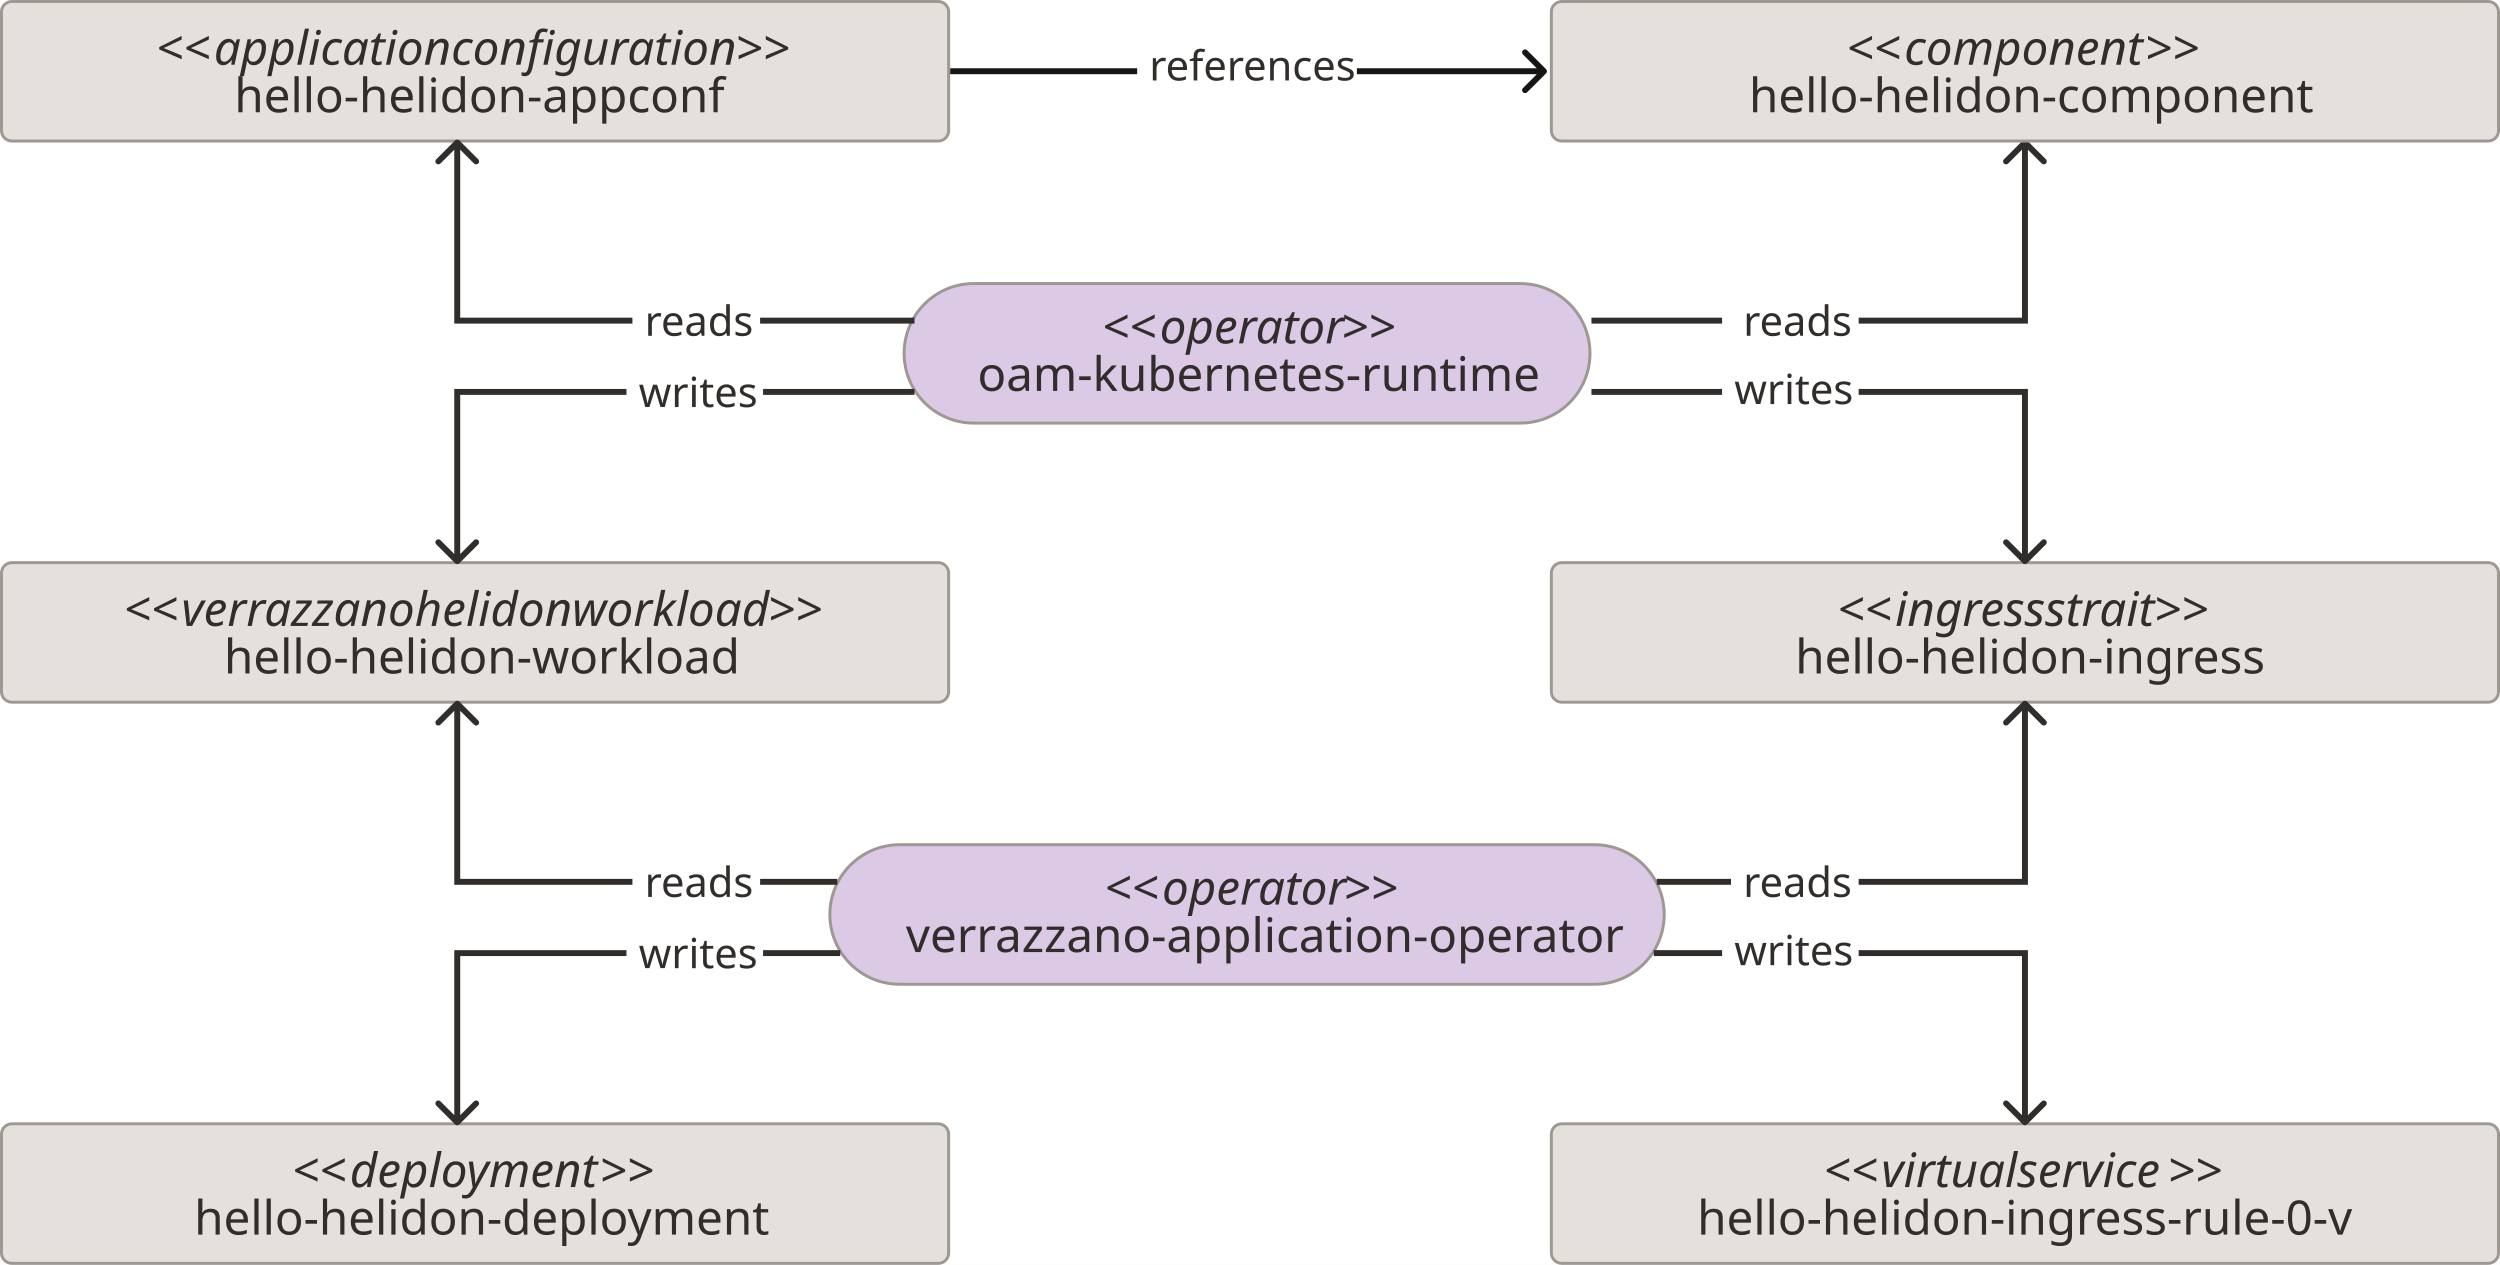
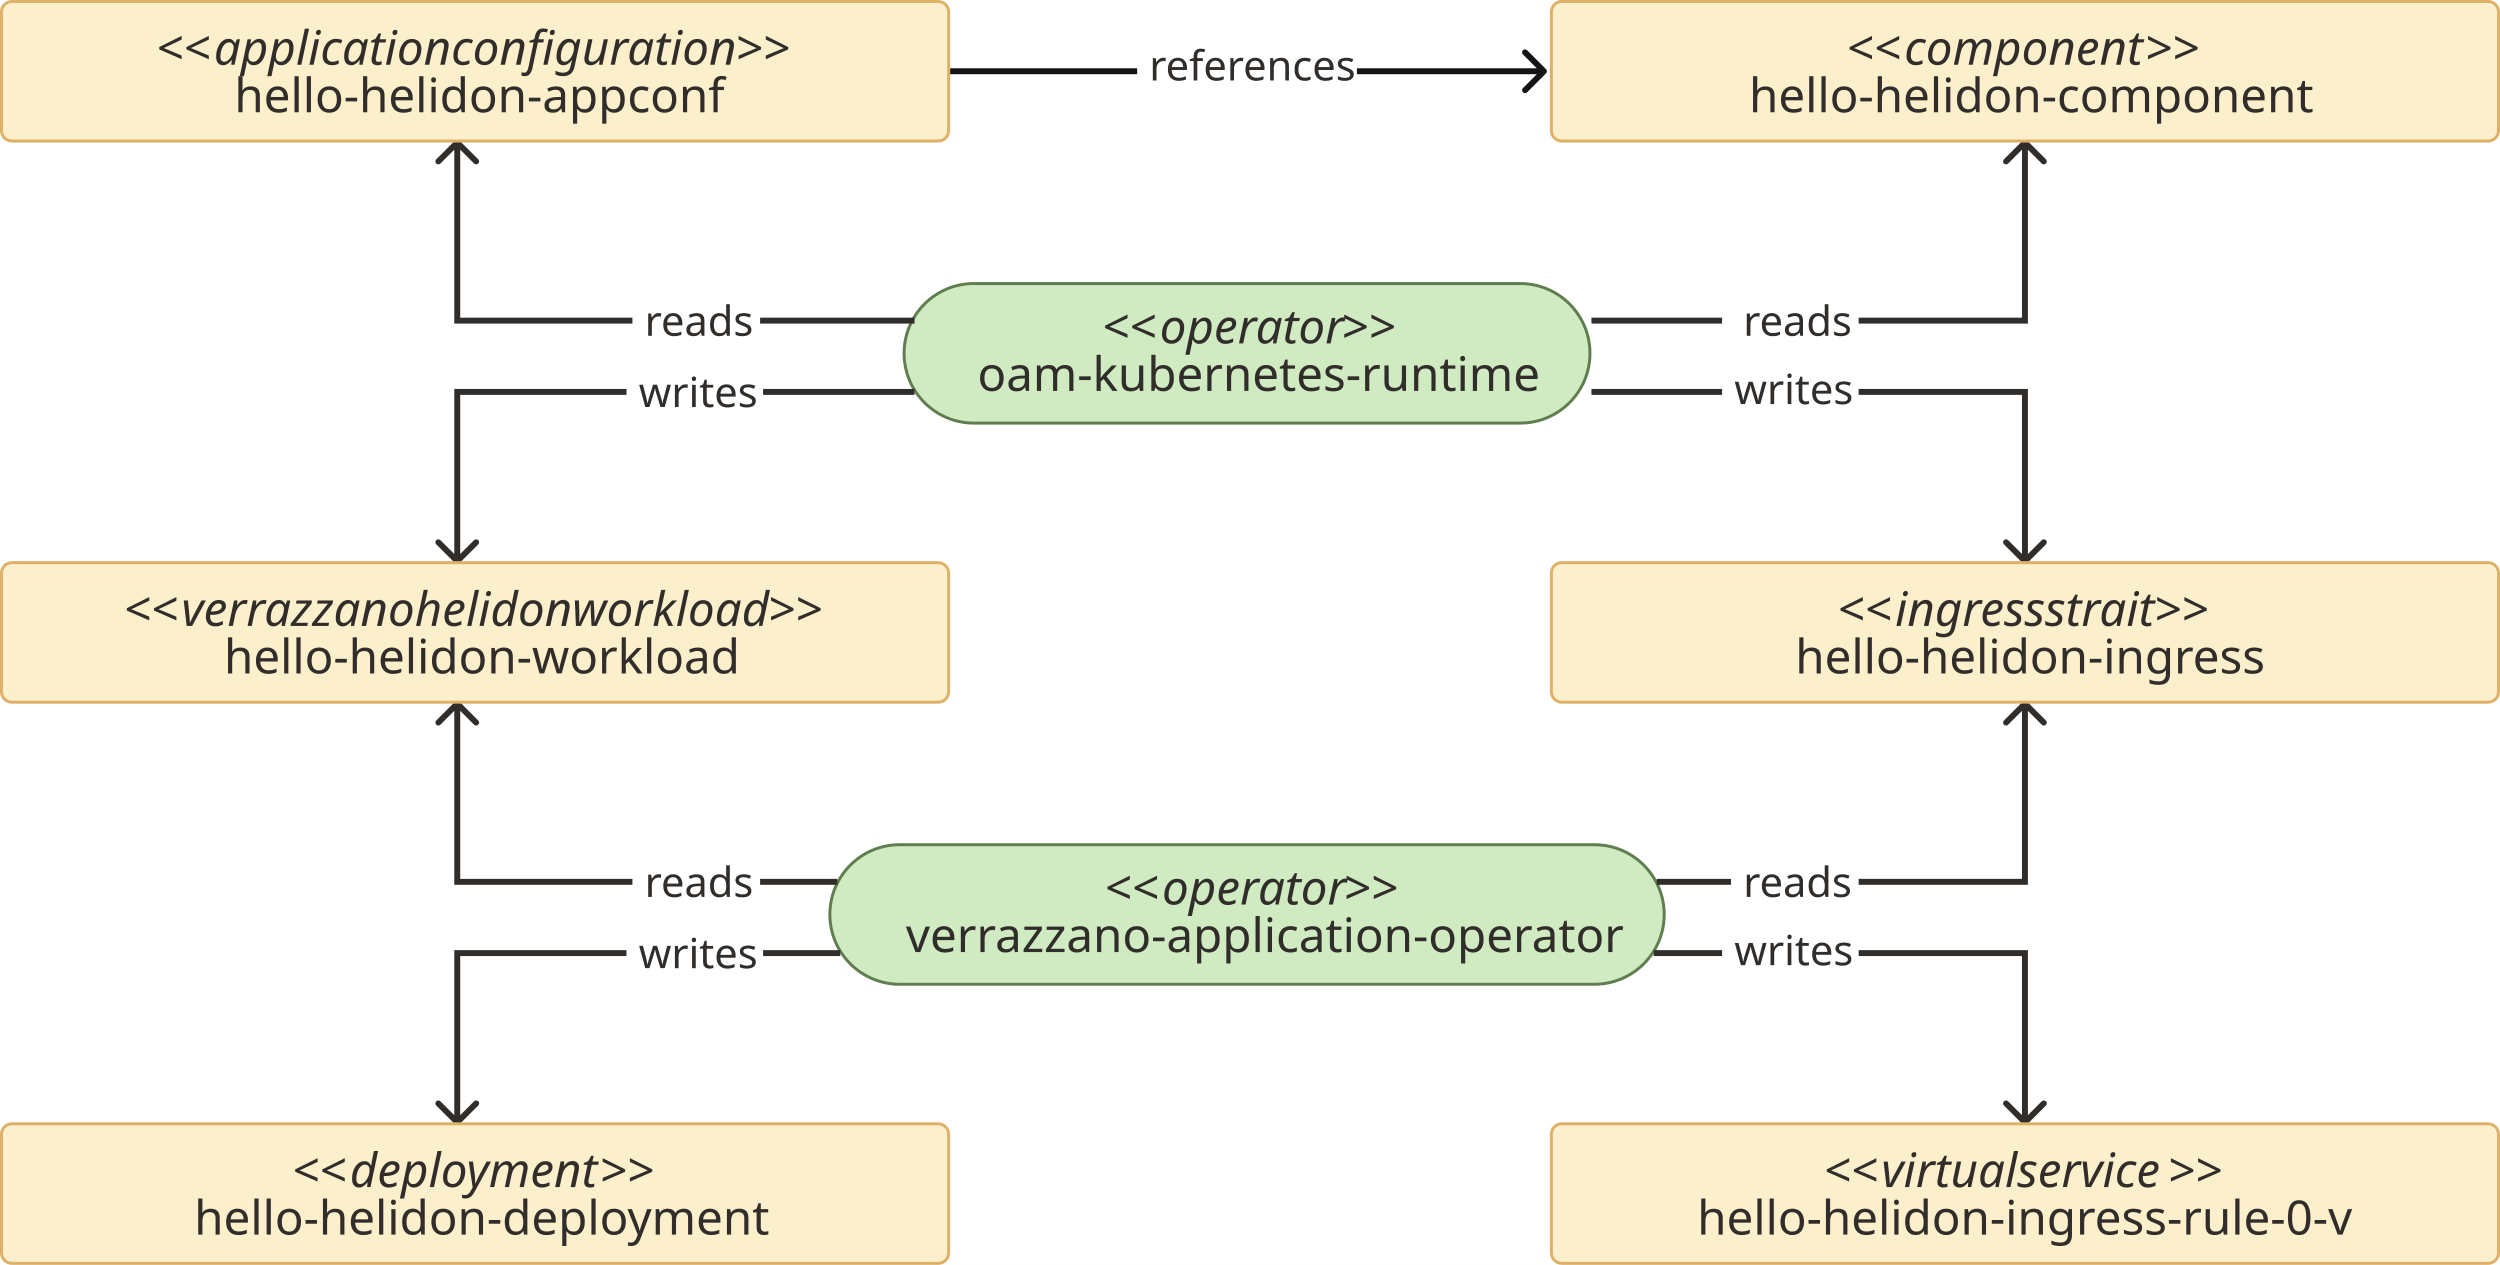
<svg xmlns="http://www.w3.org/2000/svg" width="842" height="426" viewBox="0 0 842 426" fill="none">
-   <g id="hello-helidon" clip-path="url(#clip0_0_5163)">
+   <g id="hello-helidon" clip-path="url(#clip0_3445_135259)">
    <rect width="842" height="426" fill="white" />
    <path id="Vector 22" d="M520.707 24.707C521.098 24.317 521.098 23.683 520.707 23.293L514.343 16.929C513.953 16.538 513.319 16.538 512.929 16.929C512.538 17.32 512.538 17.953 512.929 18.343L518.586 24L512.929 29.657C512.538 30.047 512.538 30.681 512.929 31.071C513.319 31.462 513.953 31.462 514.343 31.071L520.707 24.707ZM320 25L520 25L520 23L320 23L320 25Z" fill="#161513" />
-     <g id="Text Block">
-       <rect x="0.5" y="0.5" width="319" height="47" rx="3.5" fill="#E4E1DD" />
-       <g id="Text box: Neutral / medium / solidâ¨Use: Left justified, multi-line block of text. Lorem ipsum dolor sit amet, consectetuer.">
-         <text fill="#312D2A" xml:space="preserve" style="white-space: pre" font-family="Oracle Sans" font-size="16" letter-spacing="0em">
-           <tspan x="52.836" y="21.816">&lt;&lt;</tspan>
-           <tspan x="247.977" y="21.816">&gt;&gt;
- </tspan>
-           <tspan x="78.922" y="37.816">hello-helidon-appconf</tspan>
-         </text>
-         <text fill="#312D2A" xml:space="preserve" style="white-space: pre" font-family="Oracle Sans" font-size="16" font-style="italic" letter-spacing="0em">
-           <tspan x="72.023" y="21.816">applicationconfiguration</tspan>
-         </text>
-       </g>
-       <rect x="0.5" y="0.5" width="319" height="47" rx="3.5" stroke="#9E9892" />
-     </g>
-     <g id="Text Block_2">
-       <rect x="0.5" y="189.5" width="319" height="47" rx="3.5" fill="#E4E1DD" />
-       <g id="Text box: Neutral / medium / solidâ¨Use: Left justified, multi-line block of text. Lorem ipsum dolor sit amet, consectetuer._2">
-         <text fill="#312D2A" xml:space="preserve" style="white-space: pre" font-family="Oracle Sans" font-size="16" letter-spacing="0em">
-           <tspan x="41.922" y="210.816">&lt;&lt;</tspan>
-           <tspan x="258.891" y="210.816">&gt;&gt;
- </tspan>
-           <tspan x="75.438" y="226.816">hello-helidon-workload</tspan>
-         </text>
-         <text fill="#312D2A" xml:space="preserve" style="white-space: pre" font-family="Oracle Sans" font-size="16" font-style="italic" letter-spacing="0em">
-           <tspan x="61.109" y="210.816">verrazzanohelidonworkload</tspan>
-         </text>
-       </g>
-       <rect x="0.5" y="189.5" width="319" height="47" rx="3.5" stroke="#9E9892" />
-     </g>
-     <g id="Text Block_3">
-       <rect x="0.5" y="378.5" width="319" height="47" rx="3.5" fill="#E4E1DD" />
-       <g id="Text box: Neutral / medium / solidâ¨Use: Left justified, multi-line block of text. Lorem ipsum dolor sit amet, consectetuer._3">
-         <text fill="#312D2A" xml:space="preserve" style="white-space: pre" font-family="Oracle Sans" font-size="16" letter-spacing="0em">
-           <tspan x="98.617" y="399.816">&lt;&lt;</tspan>
-           <tspan x="202.195" y="399.816">&gt;&gt;
- </tspan>
-           <tspan x="65.406" y="415.816">hello-helidon-deployment</tspan>
-         </text>
-         <text fill="#312D2A" xml:space="preserve" style="white-space: pre" font-family="Oracle Sans" font-size="16" font-style="italic" letter-spacing="0em">
-           <tspan x="117.805" y="399.816">deployment</tspan>
-         </text>
-       </g>
-       <rect x="0.5" y="378.5" width="319" height="47" rx="3.5" stroke="#9E9892" />
-     </g>
    <g id="Start/End">
-       <rect id="Rectangle 705" x="304.5" y="95.5" width="231" height="47" rx="23.5" fill="#DBC9E5" stroke="#9E9892" />
+       <rect id="Rectangle 705" x="304.5" y="95.5" width="231" height="47" rx="23.5" fill="#D0EAC1" stroke="#5F7D4F" />
      <g id="Start">
        <text fill="#312D2A" xml:space="preserve" style="white-space: pre" font-family="Oracle Sans" font-size="16" letter-spacing="0em">
-           <tspan x="371.397" y="115.655">&lt;&lt;</tspan>
+           <tspan x="371.398" y="115.655">&lt;&lt;</tspan>
          <tspan x="451.944" y="115.655">&gt;&gt;
</tspan>
          <tspan x="329.21" y="131.655">oam-kubernetes-runtime</tspan>
        </text>
        <text fill="#312D2A" xml:space="preserve" style="white-space: pre" font-family="Oracle Sans" font-size="16" font-style="italic" letter-spacing="0em">
          <tspan x="390.585" y="115.655">operator</tspan>
        </text>
      </g>
    </g>
-     <g id="Text Block_4">
-       <rect x="522.5" y="189.5" width="319" height="47" rx="3.5" fill="#E4E1DD" />
-       <g id="Text box: Neutral / medium / solidâ¨Use: Left justified, multi-line block of text. Lorem ipsum dolor sit amet, consectetuer._4">
-         <text fill="#312D2A" xml:space="preserve" style="white-space: pre" font-family="Oracle Sans" font-size="16" letter-spacing="0em">
-           <tspan x="619.07" y="210.816">&lt;&lt;</tspan>
-           <tspan x="725.742" y="210.816">&gt;&gt;
- </tspan>
-           <tspan x="604.641" y="226.816">hello-helidon-ingress</tspan>
-         </text>
-         <text fill="#312D2A" xml:space="preserve" style="white-space: pre" font-family="Oracle Sans" font-size="16" font-style="italic" letter-spacing="0em">
-           <tspan x="638.258" y="210.816">ingressstrait</tspan>
-         </text>
-       </g>
-       <rect x="522.5" y="189.5" width="319" height="47" rx="3.5" stroke="#9E9892" />
-     </g>
    <path id="Vector 95" d="M682.707 47.293C682.317 46.902 681.683 46.902 681.293 47.293L674.929 53.657C674.538 54.047 674.538 54.681 674.929 55.071C675.319 55.462 675.953 55.462 676.343 55.071L682 49.414L687.657 55.071C688.047 55.462 688.681 55.462 689.071 55.071C689.462 54.681 689.462 54.047 689.071 53.657L682.707 47.293ZM682 108V109H683V108H682ZM681 48V108H683V48H681ZM682 107H589.191V109H682V107ZM589.191 107H536V109H589.191V107Z" fill="#312D2A" />
    <path id="Vector 96" d="M682.707 189.707C682.317 190.098 681.683 190.098 681.293 189.707L674.929 183.343C674.538 182.953 674.538 182.319 674.929 181.929C675.319 181.538 675.953 181.538 676.343 181.929L682 187.586L687.657 181.929C688.047 181.538 688.681 181.538 689.071 181.929C689.462 182.319 689.462 182.953 689.071 183.343L682.707 189.707ZM682 132V131H683V132H682ZM681 189V132H683V189H681ZM682 133H589.191V131H682V133ZM589.191 133H536V131H589.191V133Z" fill="#312D2A" />
    <path id="Vector 97" d="M153.293 47.293C153.683 46.902 154.317 46.902 154.707 47.293L161.071 53.657C161.462 54.047 161.462 54.681 161.071 55.071C160.681 55.462 160.047 55.462 159.657 55.071L154 49.414L148.343 55.071C147.953 55.462 147.319 55.462 146.929 55.071C146.538 54.681 146.538 54.047 146.929 53.657L153.293 47.293ZM154 108V109H153V108H154ZM155 48V108H153V48H155ZM154 107H251.894V109H154V107ZM251.894 107H308V109H251.894V107Z" fill="#312D2A" />
    <path id="Vector 98" d="M153.293 189.707C153.683 190.098 154.317 190.098 154.707 189.707L161.071 183.343C161.462 182.953 161.462 182.319 161.071 181.929C160.681 181.538 160.047 181.538 159.657 181.929L154 187.586L148.343 181.929C147.953 181.538 147.319 181.538 146.929 181.929C146.538 182.319 146.538 182.953 146.929 183.343L153.293 189.707ZM154 132V131H153V132H154ZM155 189V132H153V189H155ZM154 133H251.894V131H154V133ZM251.894 133H308V131H251.894V133Z" fill="#312D2A" />
-     <g id="Text Block_5">
-       <rect x="522.5" y="0.5" width="319" height="47" rx="3.5" fill="#E4E1DD" />
-       <g id="Text box: Neutral / medium / solidâ¨Use: Left justified, multi-line block of text. Lorem ipsum dolor sit amet, consectetuer._5">
-         <text fill="#312D2A" xml:space="preserve" style="white-space: pre" font-family="Oracle Sans" font-size="16" letter-spacing="0em">
-           <tspan x="622.156" y="21.816">&lt;&lt;</tspan>
-           <tspan x="722.656" y="21.816">&gt;&gt;
- </tspan>
-           <tspan x="589.07" y="37.816">hello-helidon-component</tspan>
-         </text>
-         <text fill="#312D2A" xml:space="preserve" style="white-space: pre" font-family="Oracle Sans" font-size="16" font-style="italic" letter-spacing="0em">
-           <tspan x="641.344" y="21.816">component</tspan>
-         </text>
-       </g>
-       <rect x="522.5" y="0.5" width="319" height="47" rx="3.5" stroke="#9E9892" />
-     </g>
    <g id="Connector Line Label">
      <rect width="43" height="14" transform="translate(213 101)" fill="white" />
      <text id="Line Label" fill="#312D2A" xml:space="preserve" style="white-space: pre" font-family="Oracle Sans" font-size="14" letter-spacing="0em">
        <tspan x="217.13" y="113.089">reads</tspan>
      </text>
    </g>
    <g id="Connector Line Label_2">
      <rect width="43" height="14" transform="translate(583 101)" fill="white" />
      <text id="Line Label_2" fill="#312D2A" xml:space="preserve" style="white-space: pre" font-family="Oracle Sans" font-size="14" letter-spacing="0em">
        <tspan x="587.13" y="113.089">reads</tspan>
      </text>
    </g>
    <g id="Connector Line Label_3">
      <rect width="46" height="14" transform="translate(211 125)" fill="white" />
      <text id="Line Label_3" fill="#312D2A" xml:space="preserve" style="white-space: pre" font-family="Oracle Sans" font-size="14" letter-spacing="0em">
        <tspan x="215.119" y="137.089">writes</tspan>
      </text>
    </g>
    <g id="Start/End_2">
-       <rect id="Rectangle 705_2" x="279.5" y="284.5" width="281" height="47" rx="23.5" fill="#DBC9E5" stroke="#9E9892" />
+       <rect id="Rectangle 705_2" x="279.5" y="284.5" width="281" height="47" rx="23.5" fill="#D0EAC1" stroke="#5F7D4F" />
      <g id="Start_2">
        <text fill="#312D2A" xml:space="preserve" style="white-space: pre" font-family="Oracle Sans" font-size="16" letter-spacing="0em">
          <tspan x="372.192" y="304.655">&lt;&lt;</tspan>
          <tspan x="452.739" y="304.655">&gt;&gt;
</tspan>
          <tspan x="305.098" y="320.655">verrazzano-application-operator</tspan>
        </text>
        <text fill="#312D2A" xml:space="preserve" style="white-space: pre" font-family="Oracle Sans" font-size="16" font-style="italic" letter-spacing="0em">
          <tspan x="391.379" y="304.655">operator</tspan>
        </text>
      </g>
    </g>
    <g id="Connector Line Label_4">
      <rect width="46" height="14" transform="translate(580 124)" fill="white" />
      <text id="Line Label_4" fill="#312D2A" xml:space="preserve" style="white-space: pre" font-family="Oracle Sans" font-size="14" letter-spacing="0em">
        <tspan x="584.119" y="136.089">writes</tspan>
      </text>
-     </g>
-     <g id="Text Block_6">
-       <rect x="522.5" y="378.5" width="319" height="47" rx="3.5" fill="#E4E1DD" />
-       <g id="Text box: Neutral / medium / solidâ¨Use: Left justified, multi-line block of text. Lorem ipsum dolor sit amet, consectetuer._6">
-         <text fill="#312D2A" xml:space="preserve" style="white-space: pre" font-family="Oracle Sans" font-size="16" letter-spacing="0em">
-           <tspan x="614.453" y="399.816">&lt;&lt;</tspan>
-           <tspan x="730.359" y="399.816">&gt;&gt;
- </tspan>
-           <tspan x="571.617" y="415.816">hello-helidon-ingress-rule-0-v</tspan>
-         </text>
-         <text fill="#312D2A" xml:space="preserve" style="white-space: pre" font-family="Oracle Sans" font-size="16" font-style="italic" letter-spacing="0em">
-           <tspan x="633.641" y="399.816">virtualservice</tspan>
-         </text>
-       </g>
-       <rect x="522.5" y="378.5" width="319" height="47" rx="3.5" stroke="#9E9892" />
    </g>
    <path id="Vector 99" d="M682.707 236.293C682.317 235.902 681.683 235.902 681.293 236.293L674.929 242.657C674.538 243.047 674.538 243.681 674.929 244.071C675.319 244.462 675.953 244.462 676.343 244.071L682 238.414L687.657 244.071C688.047 244.462 688.681 244.462 689.071 244.071C689.462 243.681 689.462 243.047 689.071 242.657L682.707 236.293ZM682 297V298H683V297H682ZM681 237V297H683V237H681ZM682 296H601.269V298H682V296ZM601.269 296H558V298H601.269V296Z" fill="#312D2A" />
    <path id="Vector 100" d="M682.707 378.707C682.317 379.098 681.683 379.098 681.293 378.707L674.929 372.343C674.538 371.953 674.538 371.319 674.929 370.929C675.319 370.538 675.953 370.538 676.343 370.929L682 376.586L687.657 370.929C688.047 370.538 688.681 370.538 689.071 370.929C689.462 371.319 689.462 371.953 689.071 372.343L682.707 378.707ZM682 321V320H683V321H682ZM681 378V321H683V378H681ZM682 322H601.269V320H682V322ZM601.269 322H557V320H601.269V322Z" fill="#312D2A" />
    <path id="Vector 101" d="M153.293 236.293C153.683 235.902 154.317 235.902 154.707 236.293L161.071 242.657C161.462 243.047 161.462 243.681 161.071 244.071C160.681 244.462 160.047 244.462 159.657 244.071L154 238.414L148.343 244.071C147.953 244.462 147.319 244.462 146.929 244.071C146.538 243.681 146.538 243.047 146.929 242.657L153.293 236.293ZM154 297V298H153V297H154ZM155 237V297H153V237H155ZM154 296H237.274V298H154V296ZM237.274 296H282V298H237.274V296Z" fill="#312D2A" />
    <path id="Vector 102" d="M153.293 378.707C153.683 379.098 154.317 379.098 154.707 378.707L161.071 372.343C161.462 371.953 161.462 371.319 161.071 370.929C160.681 370.538 160.047 370.538 159.657 370.929L154 376.586L148.343 370.929C147.953 370.538 147.319 370.538 146.929 370.929C146.538 371.319 146.538 371.953 146.929 372.343L153.293 378.707ZM154 321V320H153V321H154ZM155 378V321H153V378H155ZM154 322H237.274V320H154V322ZM237.274 322H283V320H237.274V322Z" fill="#312D2A" />
    <g id="Connector Line Label_5">
      <rect width="74" height="14" transform="translate(383 15)" fill="white" />
      <text id="Line Label_5" fill="#312D2A" xml:space="preserve" style="white-space: pre" font-family="Oracle Sans" font-size="14" letter-spacing="0em">
        <tspan x="387.085" y="27.089">references</tspan>
      </text>
    </g>
    <g id="Connector Line Label_6">
      <rect width="43" height="14" transform="translate(213 290)" fill="white" />
      <text id="Line Label_6" fill="#312D2A" xml:space="preserve" style="white-space: pre" font-family="Oracle Sans" font-size="14" letter-spacing="0em">
        <tspan x="217.13" y="302.089">reads</tspan>
      </text>
    </g>
    <g id="Connector Line Label_7">
      <rect width="43" height="14" transform="translate(583 290)" fill="white" />
      <text id="Line Label_7" fill="#312D2A" xml:space="preserve" style="white-space: pre" font-family="Oracle Sans" font-size="14" letter-spacing="0em">
        <tspan x="587.13" y="302.089">reads</tspan>
      </text>
    </g>
    <g id="Connector Line Label_8">
      <rect width="46" height="14" transform="translate(211 314)" fill="white" />
      <text id="Line Label_8" fill="#312D2A" xml:space="preserve" style="white-space: pre" font-family="Oracle Sans" font-size="14" letter-spacing="0em">
        <tspan x="215.119" y="326.089">writes</tspan>
      </text>
    </g>
    <g id="Connector Line Label_9">
      <rect width="8" height="14" transform="translate(580 101)" fill="white" />
    </g>
    <g id="Connector Line Label_10">
      <rect width="46" height="14" transform="translate(580 313)" fill="white" />
      <text id="Line Label_9" fill="#312D2A" xml:space="preserve" style="white-space: pre" font-family="Oracle Sans" font-size="14" letter-spacing="0em">
        <tspan x="584.119" y="325.089">writes</tspan>
      </text>
    </g>
+     <g id="Text Heading">
+       <rect x="0.5" y="0.5" width="319" height="47" rx="3.5" fill="#FCEFCB" />
+       <g id="Neutral Group Heading H3">
+         <text fill="#312D2A" xml:space="preserve" style="white-space: pre" font-family="Oracle Sans" font-size="16" letter-spacing="0em">
+           <tspan x="52.836" y="21.816">&lt;&lt;</tspan>
+           <tspan x="247.977" y="21.816">&gt;&gt;
+ </tspan>
+           <tspan x="78.922" y="37.816">hello-helidon-appconf</tspan>
+         </text>
+         <text fill="#312D2A" xml:space="preserve" style="white-space: pre" font-family="Oracle Sans" font-size="16" font-style="italic" letter-spacing="0em">
+           <tspan x="72.023" y="21.816">applicationconfiguration</tspan>
+         </text>
+       </g>
+       <rect x="0.5" y="0.5" width="319" height="47" rx="3.5" stroke="#DEB068" />
+     </g>
+     <g id="Text Heading_2">
+       <rect x="0.5" y="189.5" width="319" height="47" rx="3.5" fill="#FCEFCB" />
+       <g id="Neutral Group Heading H3_2">
+         <text fill="#312D2A" xml:space="preserve" style="white-space: pre" font-family="Oracle Sans" font-size="16" letter-spacing="0em">
+           <tspan x="41.922" y="210.816">&lt;&lt;</tspan>
+           <tspan x="258.891" y="210.816">&gt;&gt;
+ </tspan>
+           <tspan x="75.438" y="226.816">hello-helidon-workload</tspan>
+         </text>
+         <text fill="#312D2A" xml:space="preserve" style="white-space: pre" font-family="Oracle Sans" font-size="16" font-style="italic" letter-spacing="0em">
+           <tspan x="61.109" y="210.816">verrazzanohelidonworkload</tspan>
+         </text>
+       </g>
+       <rect x="0.5" y="189.5" width="319" height="47" rx="3.5" stroke="#DEB068" />
+     </g>
+     <g id="Text Heading_3">
+       <rect x="0.5" y="378.5" width="319" height="47" rx="3.5" fill="#FCEFCB" />
+       <g id="Neutral Group Heading H3_3">
+         <text fill="#312D2A" xml:space="preserve" style="white-space: pre" font-family="Oracle Sans" font-size="16" letter-spacing="0em">
+           <tspan x="98.617" y="399.816">&lt;&lt;</tspan>
+           <tspan x="202.195" y="399.816">&gt;&gt;
+ </tspan>
+           <tspan x="65.406" y="415.816">hello-helidon-deployment</tspan>
+         </text>
+         <text fill="#312D2A" xml:space="preserve" style="white-space: pre" font-family="Oracle Sans" font-size="16" font-style="italic" letter-spacing="0em">
+           <tspan x="117.805" y="399.816">deployment</tspan>
+         </text>
+       </g>
+       <rect x="0.5" y="378.5" width="319" height="47" rx="3.5" stroke="#DEB068" />
+     </g>
+     <g id="Text Heading_4">
+       <rect x="522.5" y="0.5" width="319" height="47" rx="3.5" fill="#FCEFCB" />
+       <g id="Neutral Group Heading H3_4">
+         <text fill="#312D2A" xml:space="preserve" style="white-space: pre" font-family="Oracle Sans" font-size="16" letter-spacing="0em">
+           <tspan x="622.156" y="21.816">&lt;&lt;</tspan>
+           <tspan x="722.656" y="21.816">&gt;&gt;
+ </tspan>
+           <tspan x="589.07" y="37.816">hello-helidon-component</tspan>
+         </text>
+         <text fill="#312D2A" xml:space="preserve" style="white-space: pre" font-family="Oracle Sans" font-size="16" font-style="italic" letter-spacing="0em">
+           <tspan x="641.344" y="21.816">component</tspan>
+         </text>
+       </g>
+       <rect x="522.5" y="0.5" width="319" height="47" rx="3.5" stroke="#DEB068" />
+     </g>
+     <g id="Text Heading_5">
+       <rect x="522.5" y="189.5" width="319" height="47" rx="3.5" fill="#FCEFCB" />
+       <g id="Neutral Group Heading H3_5">
+         <text fill="#312D2A" xml:space="preserve" style="white-space: pre" font-family="Oracle Sans" font-size="16" letter-spacing="0em">
+           <tspan x="619.07" y="210.816">&lt;&lt;</tspan>
+           <tspan x="725.742" y="210.816">&gt;&gt;
+ </tspan>
+           <tspan x="604.641" y="226.816">hello-helidon-ingress</tspan>
+         </text>
+         <text fill="#312D2A" xml:space="preserve" style="white-space: pre" font-family="Oracle Sans" font-size="16" font-style="italic" letter-spacing="0em">
+           <tspan x="638.258" y="210.816">ingressstrait</tspan>
+         </text>
+       </g>
+       <rect x="522.5" y="189.5" width="319" height="47" rx="3.5" stroke="#DEB068" />
+     </g>
+     <g id="Text Heading_6">
+       <rect x="522.5" y="378.5" width="319" height="47" rx="3.5" fill="#FCEFCB" />
+       <g id="Neutral Group Heading H3_6">
+         <text fill="#312D2A" xml:space="preserve" style="white-space: pre" font-family="Oracle Sans" font-size="16" letter-spacing="0em">
+           <tspan x="614.453" y="399.816">&lt;&lt;</tspan>
+           <tspan x="730.359" y="399.816">&gt;&gt;
+ </tspan>
+           <tspan x="571.617" y="415.816">hello-helidon-ingress-rule-0-v</tspan>
+         </text>
+         <text fill="#312D2A" xml:space="preserve" style="white-space: pre" font-family="Oracle Sans" font-size="16" font-style="italic" letter-spacing="0em">
+           <tspan x="633.641" y="399.816">virtualservice</tspan>
+         </text>
+       </g>
+       <rect x="522.5" y="378.5" width="319" height="47" rx="3.5" stroke="#DEB068" />
+     </g>
  </g>
  <defs>
-     <clipPath id="clip0_0_5163">
+     <clipPath id="clip0_3445_135259">
      <rect width="842" height="426" fill="white" />
    </clipPath>
  </defs>
</svg>
